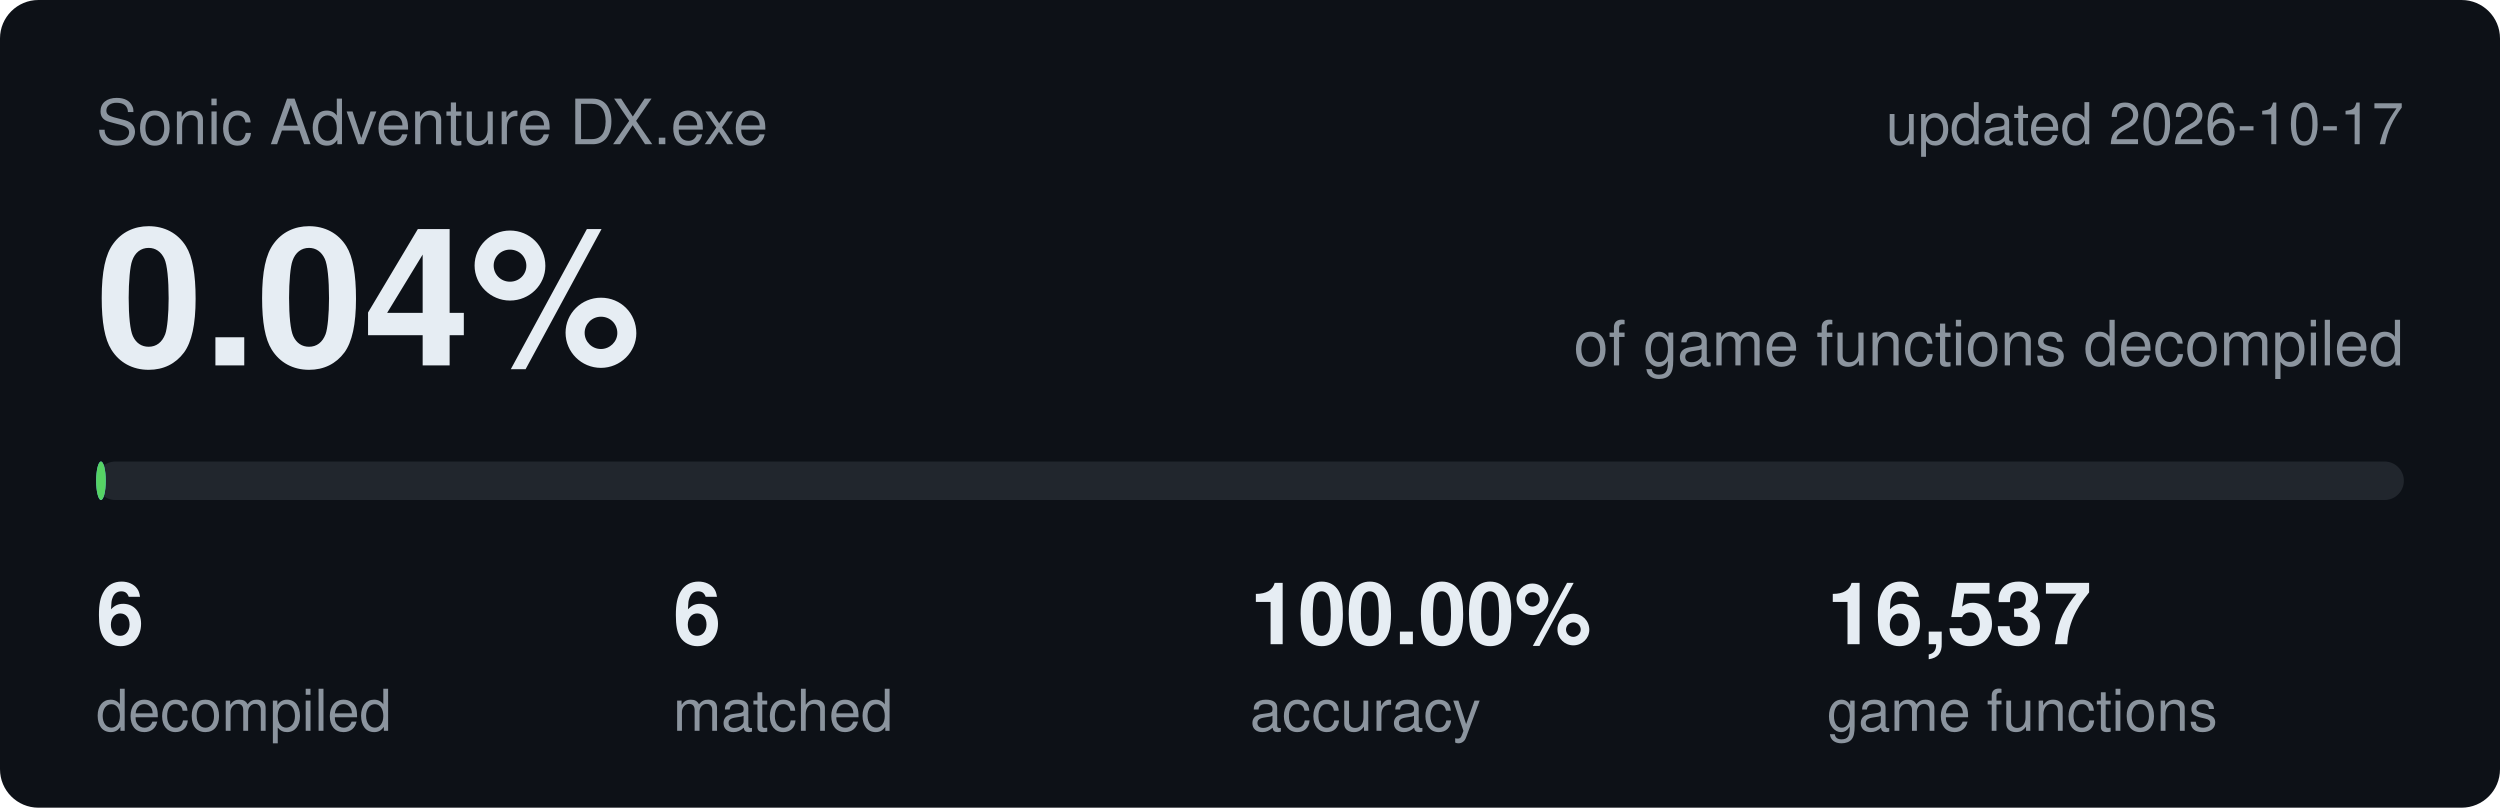
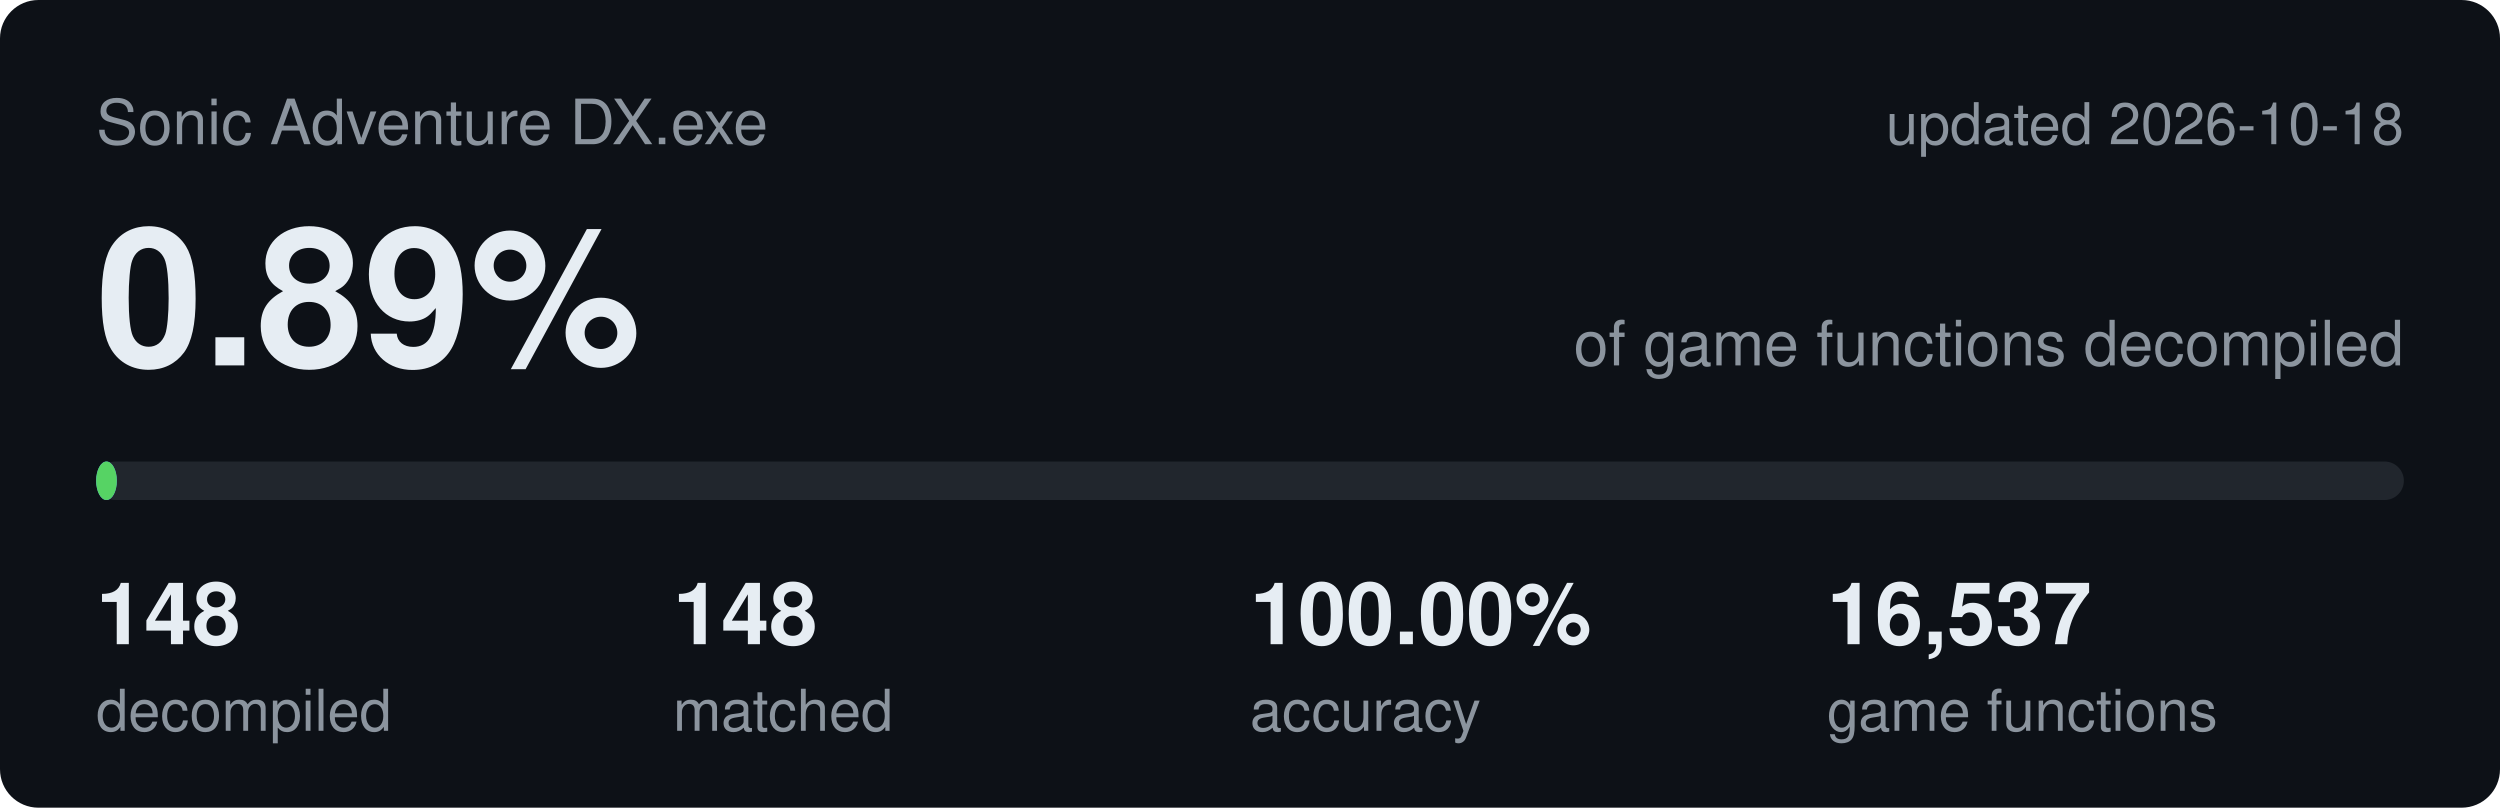
<svg xmlns="http://www.w3.org/2000/svg" viewBox="0 0 520 168" width="520" height="168">
  <rect width="520" height="168" rx="8" fill="#0d1117" />
  <text x="20" y="30" font-family="Segoe UI,Helvetica,Arial,sans-serif" font-size="13" fill="#8b949e">Sonic Adventure DX.exe</text>
-   <text x="500" y="30" text-anchor="end" font-family="Segoe UI,Helvetica,Arial,sans-serif" font-size="12" fill="#8b949e">updated 2026-10-17</text>
-   <text x="20" y="76" font-family="Segoe UI,Helvetica,Arial,sans-serif" font-size="40" font-weight="600" fill="#e6edf3">0.04%</text>
+   <text x="500" y="30" text-anchor="end" font-family="Segoe UI,Helvetica,Arial,sans-serif" font-size="12" fill="#8b949e">updated 2026-10-18</text>
+   <text x="20" y="76" font-family="Segoe UI,Helvetica,Arial,sans-serif" font-size="40" font-weight="600" fill="#e6edf3">0.89%</text>
  <text x="500" y="76" text-anchor="end" font-family="Segoe UI,Helvetica,Arial,sans-serif" font-size="13" fill="#8b949e">of game functions decompiled</text>
  <rect x="20" y="96" width="480" height="8" rx="4" fill="#21262d" />
-   <rect x="20" y="96" width="2.0" height="8" rx="4" fill="#58a6ff" />
-   <rect x="20" y="96" width="2.0" height="8" rx="4" fill="#56d364" />
-   <text x="20" y="134" font-family="Segoe UI,Helvetica,Arial,sans-serif" font-size="18" font-weight="600" fill="#e6edf3">6</text>
+   <rect x="20" y="96" width="4.3" height="8" rx="4" fill="#58a6ff" />
+   <rect x="20" y="96" width="4.3" height="8" rx="4" fill="#56d364" />
+   <text x="20" y="134" font-family="Segoe UI,Helvetica,Arial,sans-serif" font-size="18" font-weight="600" fill="#e6edf3">148</text>
  <text x="20" y="152" font-family="Segoe UI,Helvetica,Arial,sans-serif" font-size="12" fill="#8b949e">decompiled</text>
-   <text x="140" y="134" font-family="Segoe UI,Helvetica,Arial,sans-serif" font-size="18" font-weight="600" fill="#e6edf3">6</text>
+   <text x="140" y="134" font-family="Segoe UI,Helvetica,Arial,sans-serif" font-size="18" font-weight="600" fill="#e6edf3">148</text>
  <text x="140" y="152" font-family="Segoe UI,Helvetica,Arial,sans-serif" font-size="12" fill="#8b949e">matched</text>
  <text x="260" y="134" font-family="Segoe UI,Helvetica,Arial,sans-serif" font-size="18" font-weight="600" fill="#e6edf3">100.00%</text>
  <text x="260" y="152" font-family="Segoe UI,Helvetica,Arial,sans-serif" font-size="12" fill="#8b949e">accuracy</text>
  <text x="380" y="134" font-family="Segoe UI,Helvetica,Arial,sans-serif" font-size="18" font-weight="600" fill="#e6edf3">16,537</text>
  <text x="380" y="152" font-family="Segoe UI,Helvetica,Arial,sans-serif" font-size="12" fill="#8b949e">game functions</text>
</svg>
